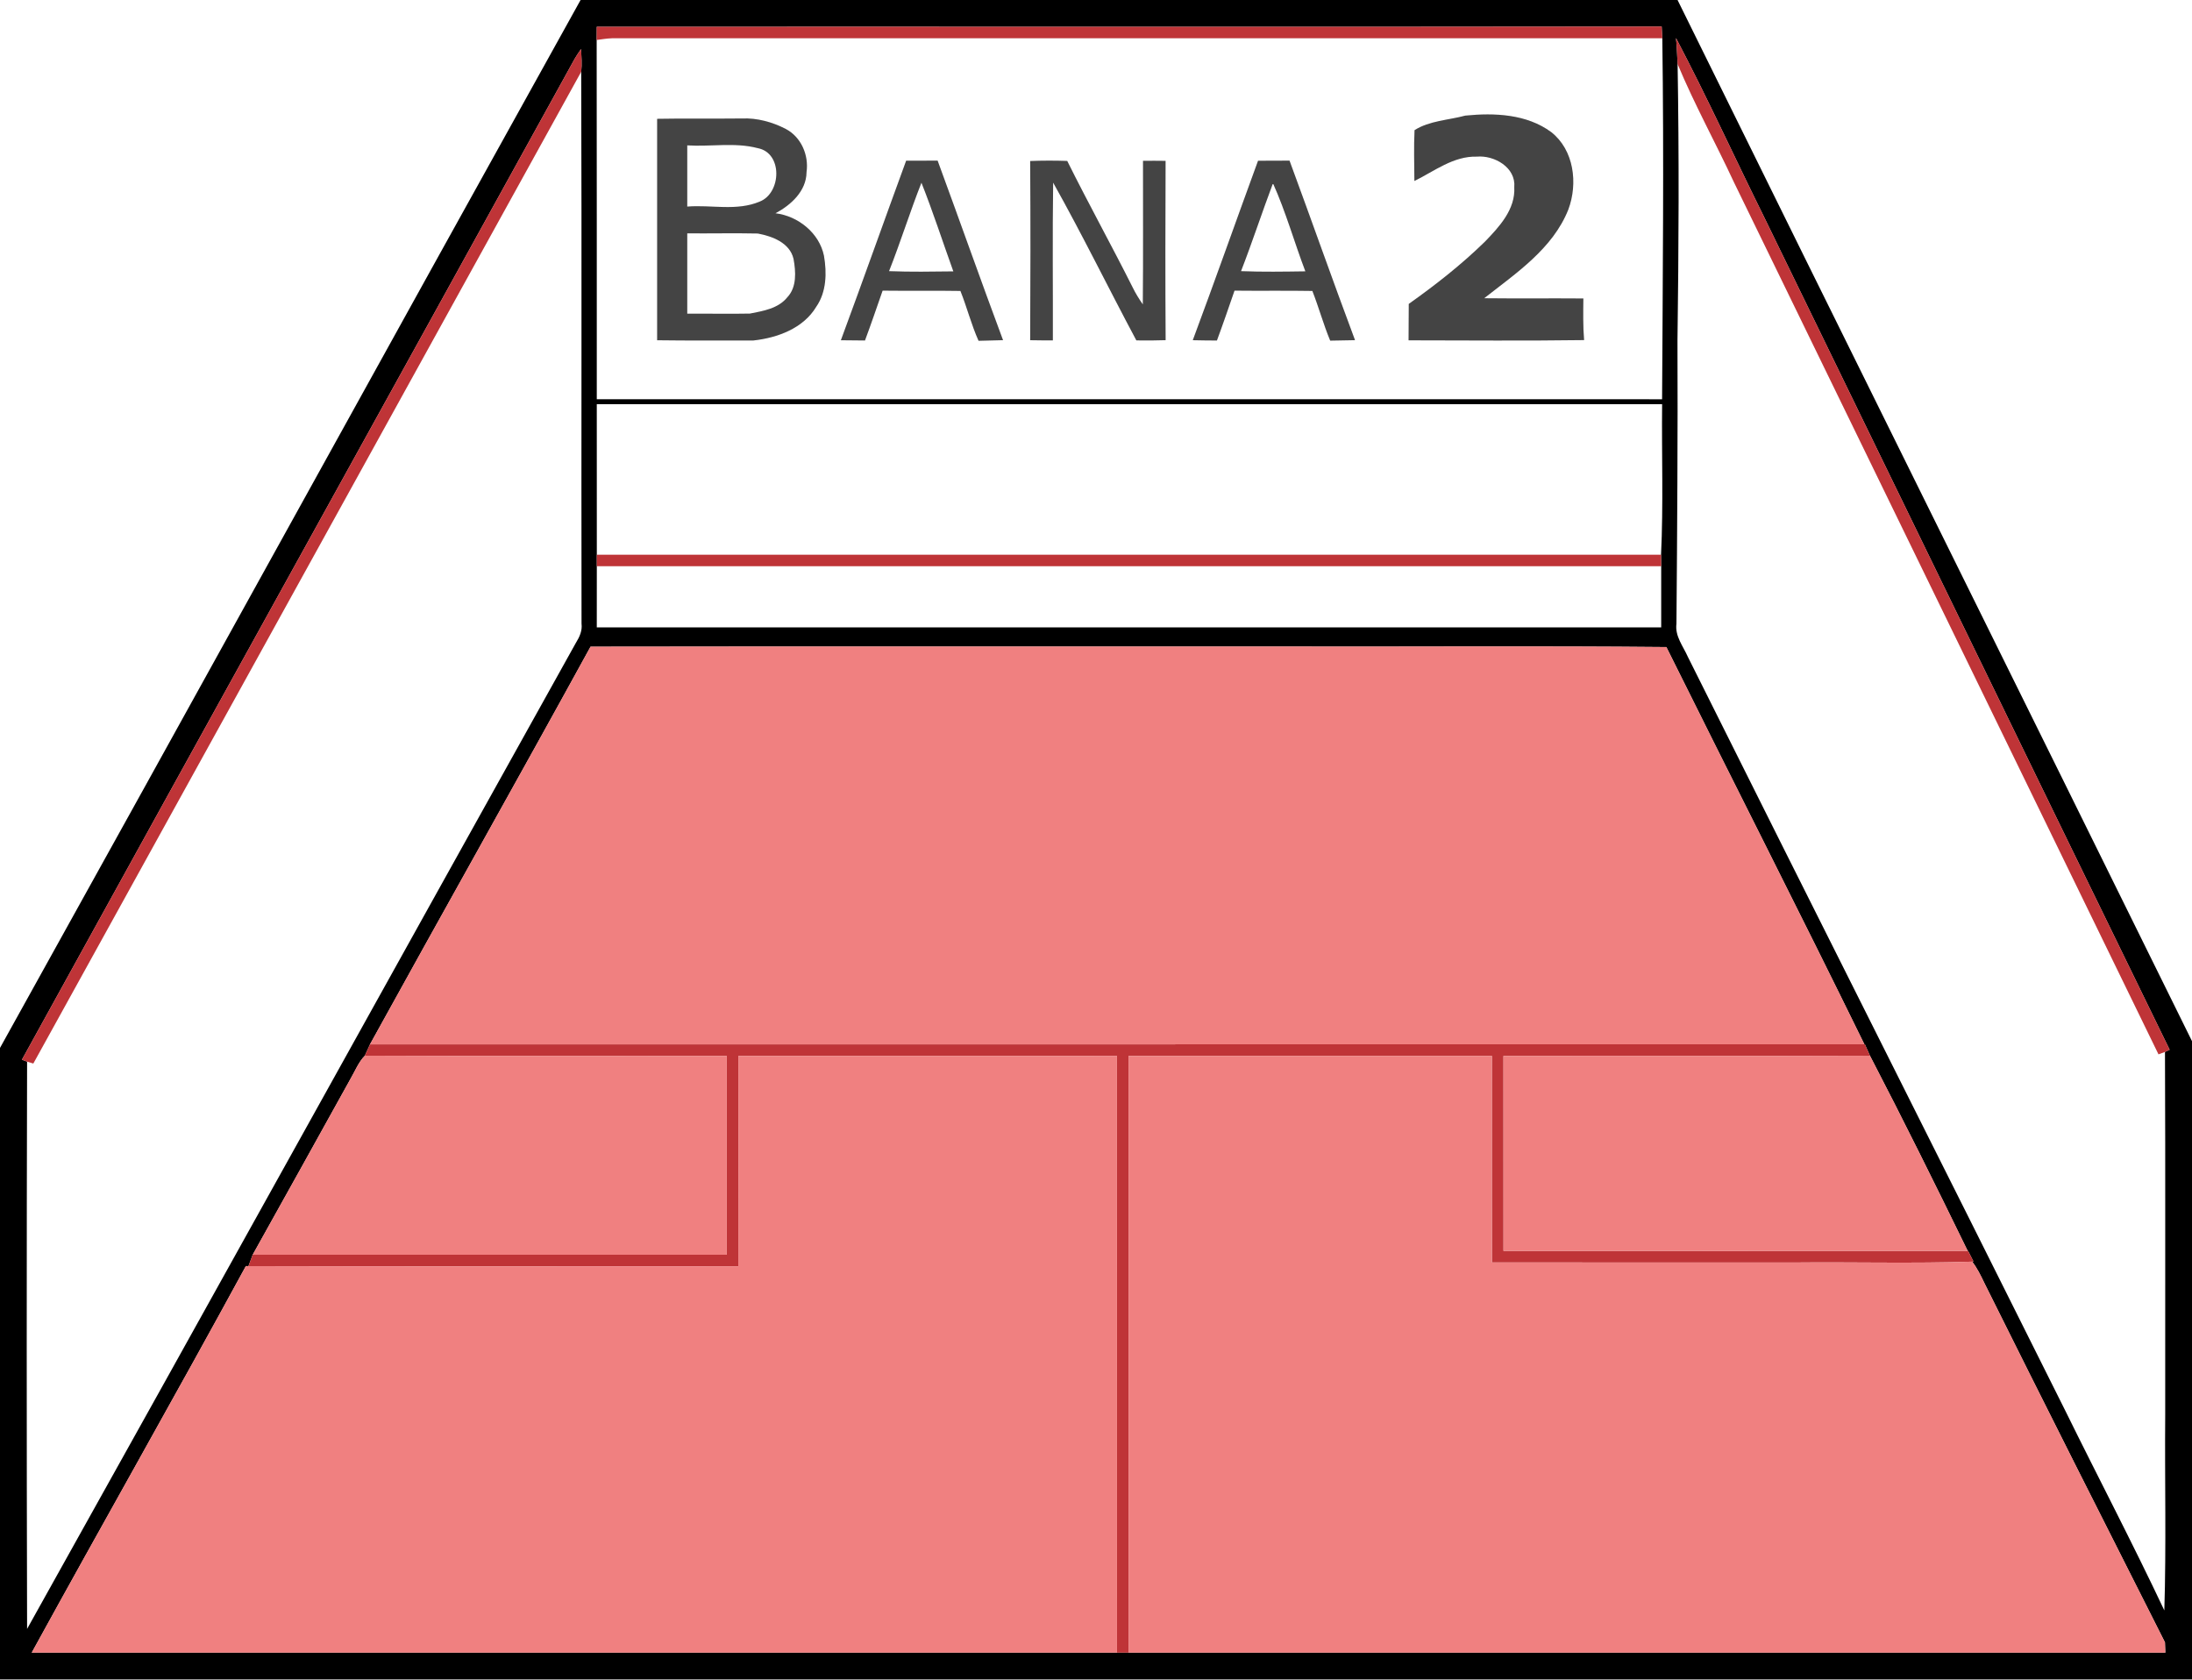
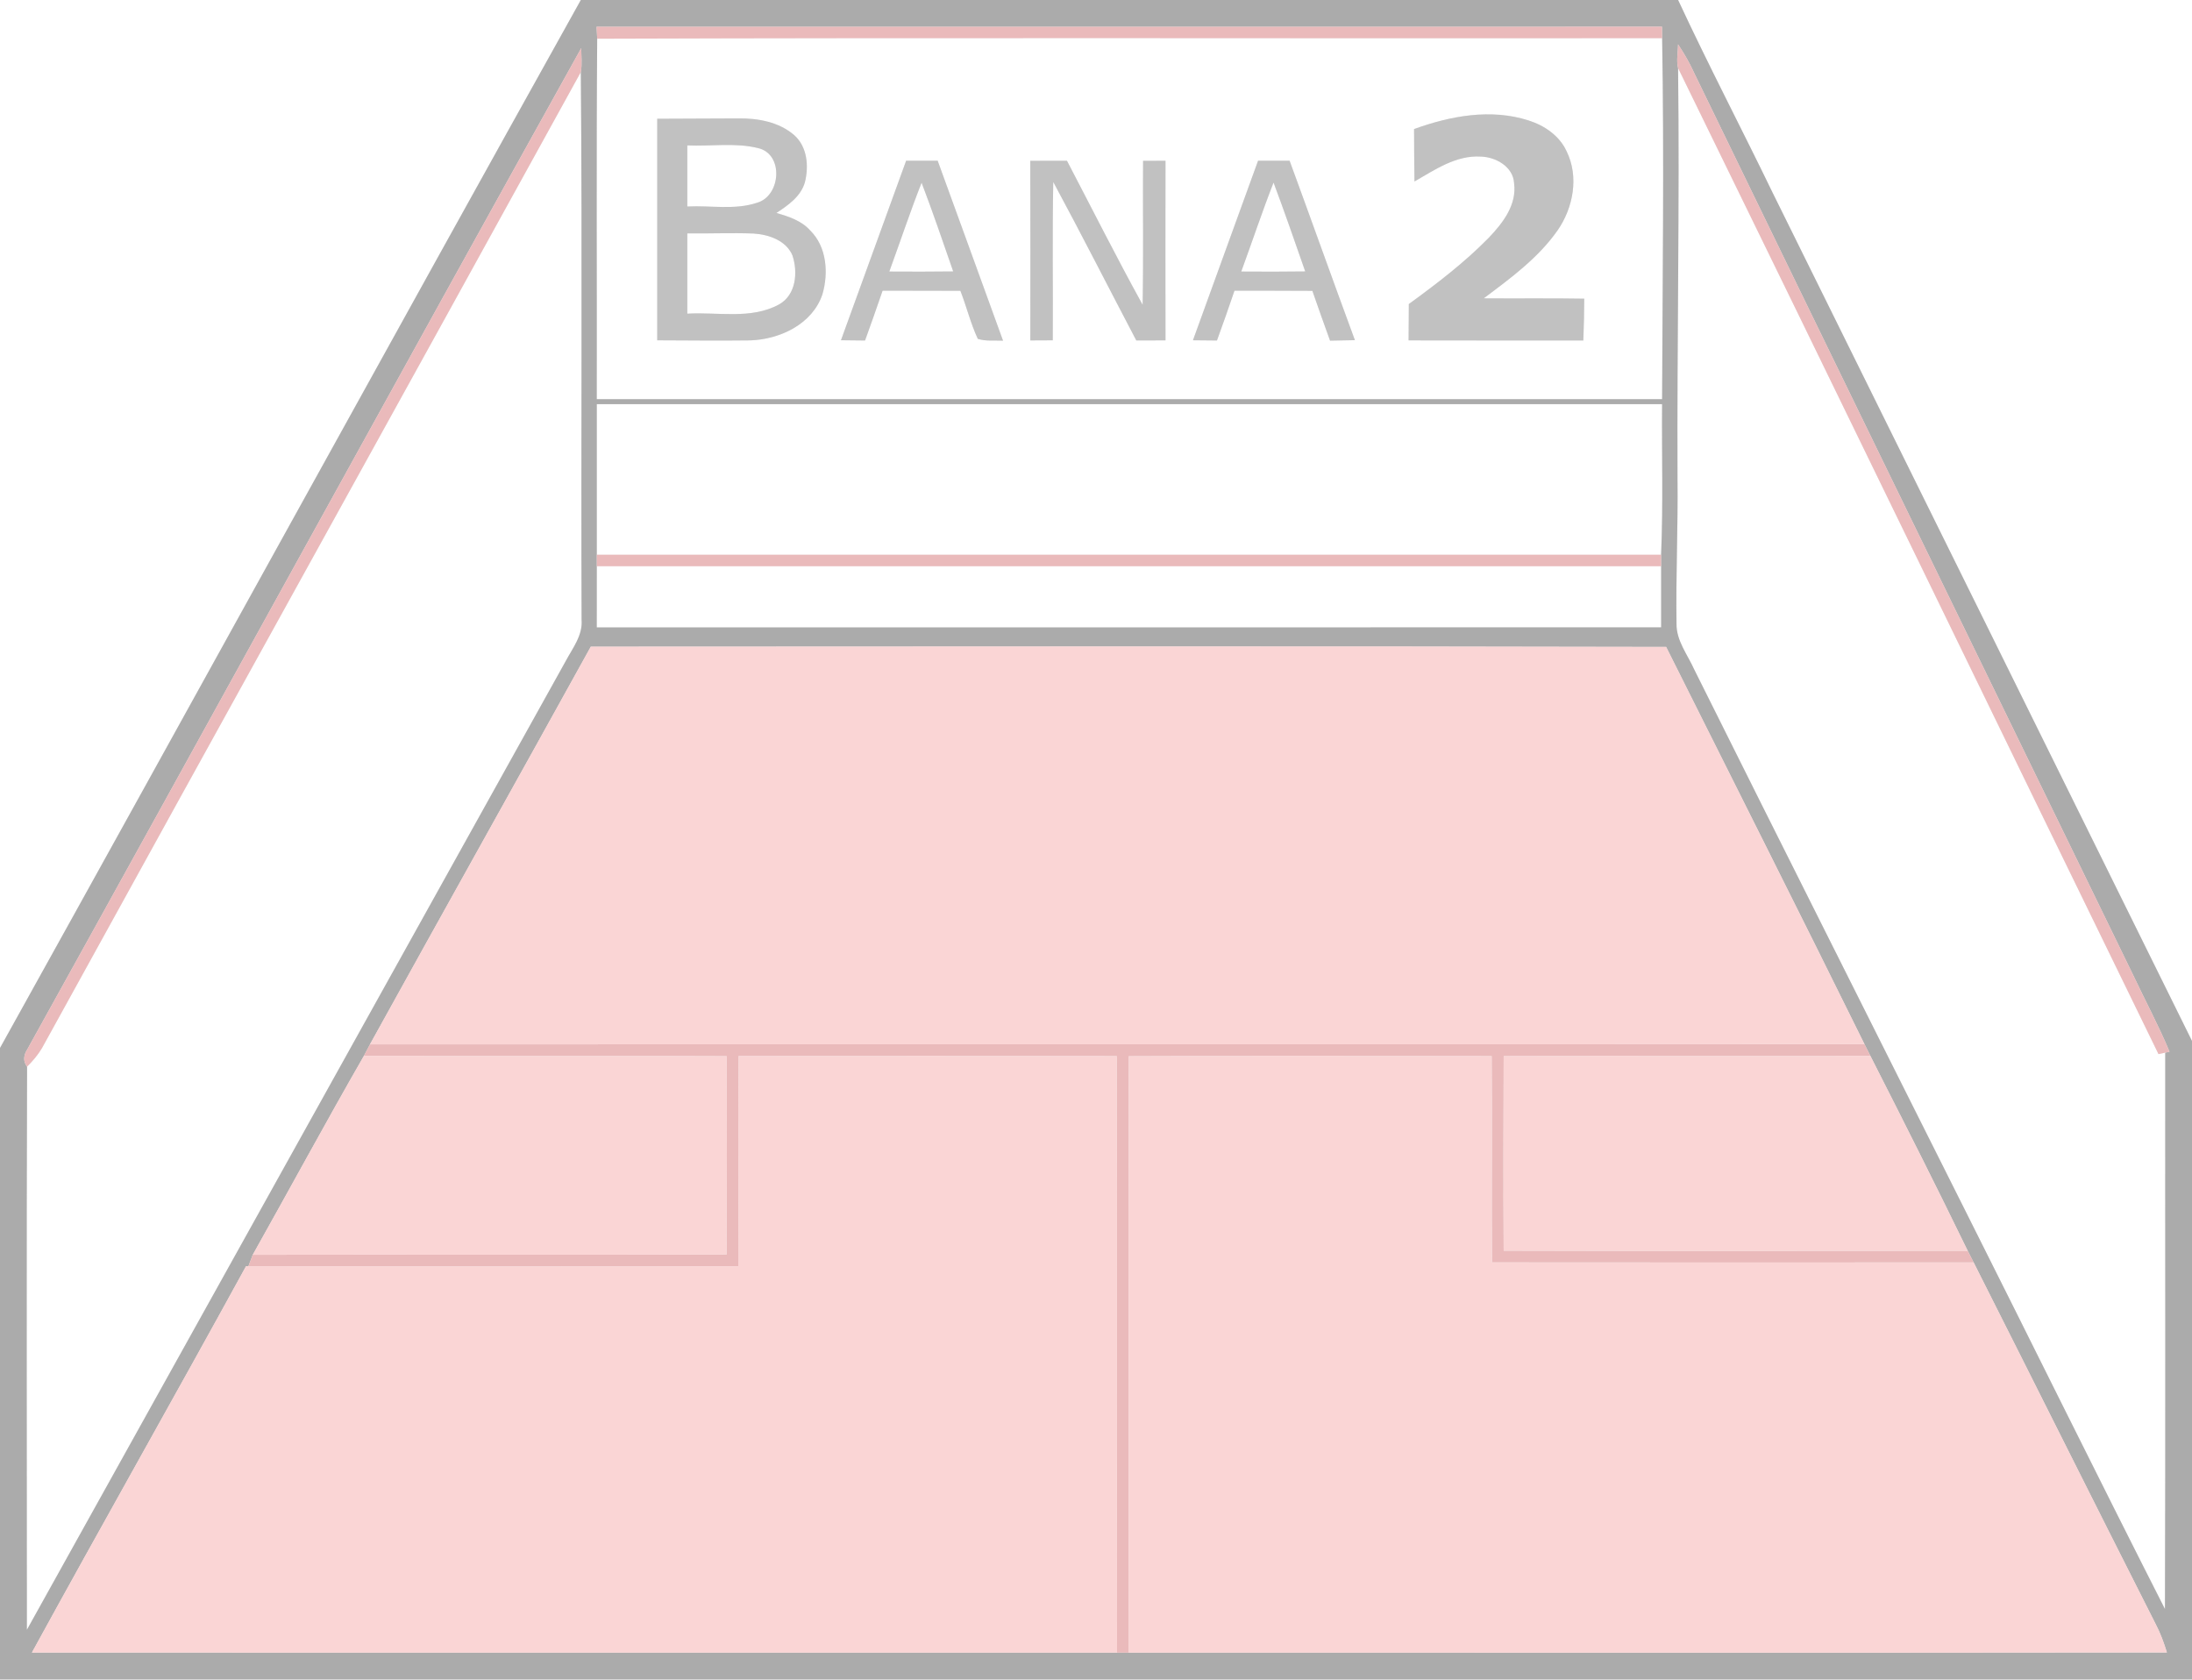
<svg xmlns="http://www.w3.org/2000/svg" width="573pt" height="439pt" viewBox="0 0 573 439" version="1.1">
  <g id="#ffffffff">
-     <path fill="#ffffff" opacity="1.00" d=" M 0.00 0.00 L 151.77 0.00 C 101.06 91.24 50.70 182.68 0.00 273.93 L 0.00 0.00 Z" />
-     <path fill="#ffffff" opacity="1.00" d=" M 438.52 0.00 L 573.00 0.00 L 573.00 272.16 C 528.26 181.40 483.24 90.77 438.52 0.00 Z" />
-     <path fill="#ffffff" opacity="1.00" d=" M 155.97 10.45 C 157.30 10.25 158.63 10.06 159.98 10.00 C 251.50 10.00 343.02 10.00 434.54 10.00 C 434.98 41.45 434.65 72.92 434.48 104.37 C 341.65 104.35 248.83 104.37 156.00 104.36 C 155.98 73.06 156.03 41.75 155.97 10.45 M 369.77 34.02 C 369.55 38.44 369.71 42.88 369.73 47.31 C 374.94 44.75 379.92 40.77 386.04 40.94 C 390.61 40.53 396.31 43.76 395.84 48.94 C 396.17 54.74 391.91 59.30 388.16 63.18 C 382.03 69.17 375.25 74.49 368.26 79.44 C 368.23 82.62 368.24 85.79 368.21 88.96 C 383.51 88.98 398.80 89.11 414.09 88.90 C 413.79 85.28 413.86 81.64 413.90 78.02 C 405.26 77.95 396.61 78.06 387.97 77.96 C 396.31 71.40 405.91 65.01 409.97 54.77 C 412.52 47.95 411.47 39.23 405.50 34.53 C 399.09 29.80 390.65 29.46 383.04 30.22 C 378.63 31.41 373.68 31.54 369.77 34.02 M 171.78 31.06 C 171.80 50.35 171.80 69.65 171.78 88.94 C 180.17 89.06 188.56 88.98 196.95 89.00 C 203.21 88.31 209.98 85.85 213.37 80.19 C 216.05 76.33 216.16 71.33 215.39 66.86 C 214.17 60.91 208.63 56.46 202.71 55.75 C 206.75 53.60 210.78 49.95 210.83 45.02 C 211.47 40.58 209.44 35.82 205.39 33.70 C 201.89 31.89 197.91 30.80 193.96 30.97 C 186.57 31.06 179.17 30.92 171.78 31.06 M 236.87 42.01 C 231.14 57.64 225.59 73.33 219.81 88.94 C 221.91 88.98 224.01 89.00 226.11 89.00 C 227.72 84.68 229.20 80.32 230.72 75.97 C 237.50 76.06 244.28 75.93 251.06 76.05 C 252.78 80.34 253.90 84.85 255.80 89.08 C 257.93 89.01 260.07 88.97 262.20 88.92 C 256.38 73.32 250.85 57.62 245.10 41.99 C 242.36 42.00 239.61 42.00 236.87 42.01 M 269.29 42.09 C 269.40 57.70 269.38 73.32 269.29 88.93 C 271.27 88.97 273.24 88.98 275.22 88.97 C 275.26 75.22 275.09 61.48 275.30 47.74 C 282.90 61.28 289.73 75.27 297.05 88.98 C 299.60 89.02 302.15 89.01 304.70 88.92 C 304.60 73.30 304.63 57.67 304.69 42.05 C 302.72 42.02 300.75 42.02 298.79 42.04 C 298.77 54.55 298.86 67.06 298.74 79.57 C 297.75 78.15 296.84 76.69 296.09 75.14 C 290.52 64.05 284.50 53.19 278.98 42.07 C 275.75 41.96 272.52 41.96 269.29 42.09 M 328.86 42.02 C 323.14 57.64 317.61 73.34 311.80 88.93 C 313.90 88.98 316.00 89.00 318.11 89.01 C 319.71 84.69 321.20 80.33 322.71 75.97 C 329.49 76.05 336.27 75.93 343.06 76.05 C 344.74 80.33 345.95 84.79 347.72 89.04 C 349.88 89.00 352.04 88.97 354.21 88.92 C 348.37 73.33 342.86 57.61 337.09 41.99 C 334.35 42.00 331.60 42.00 328.86 42.02 Z" />
-     <path fill="#ffffff" opacity="1.00" d=" M 438.53 16.73 C 442.91 27.26 448.45 37.28 453.26 47.63 C 490.26 123.61 527.24 199.61 564.24 275.60 C 564.66 275.44 565.51 275.13 565.94 274.97 C 566.08 306.63 565.96 338.30 566.00 369.96 C 565.86 386.96 566.29 403.98 565.77 420.97 C 557.50 403.44 548.49 386.25 539.93 368.86 C 507.13 303.09 474.02 237.48 441.22 171.71 C 439.98 168.91 437.79 166.27 438.23 163.04 C 438.43 138.36 438.60 113.68 438.50 89.00 C 438.83 64.92 438.94 40.81 438.53 16.73 Z" />
-     <path fill="#ffffff" opacity="1.00" d=" M 8.71 278.00 C 56.44 191.58 104.22 105.18 151.93 18.75 C 152.10 66.84 151.93 114.92 152.02 163.01 C 152.26 164.84 151.50 166.50 150.56 168.01 C 102.68 253.91 55.04 339.95 7.08 425.80 C 6.95 376.37 6.95 326.94 7.08 277.51 C 7.48 277.63 8.30 277.87 8.71 278.00 Z" />
-     <path fill="#ffffff" opacity="1.00" d=" M 179.65 38.00 C 185.76 38.39 192.09 37.15 198.05 38.72 C 204.68 39.95 204.27 50.49 198.58 52.70 C 192.61 55.24 185.93 53.49 179.65 54.00 C 179.65 48.67 179.65 43.33 179.65 38.00 Z" />
-     <path fill="#ffffff" opacity="1.00" d=" M 232.40 70.88 C 235.42 63.24 237.86 55.39 240.87 47.76 C 243.90 55.39 246.43 63.22 249.21 70.94 C 243.61 71.01 238.00 71.10 232.40 70.88 Z" />
-     <path fill="#ffffff" opacity="1.00" d=" M 332.76 47.91 C 336.12 55.35 338.32 63.29 341.23 70.93 C 335.62 71.01 330.01 71.10 324.41 70.88 C 327.36 63.29 329.89 55.53 332.76 47.91 Z" />
-     <path fill="#ffffff" opacity="1.00" d=" M 179.65 61.00 C 185.80 61.05 191.95 60.91 198.10 61.04 C 201.89 61.76 206.43 63.44 207.43 67.64 C 208.04 70.97 208.33 75.05 205.81 77.71 C 203.45 80.65 199.51 81.29 196.03 81.97 C 190.57 82.08 185.11 81.95 179.65 82.00 C 179.65 75.00 179.65 68.00 179.65 61.00 Z" />
-     <path fill="#ffffff" opacity="1.00" d=" M 156.00 105.64 C 248.83 105.63 341.66 105.64 434.49 105.64 C 434.35 118.76 434.83 131.89 434.21 145.00 C 341.47 145.00 248.74 145.00 156.01 145.00 C 155.99 131.88 156.00 118.76 156.00 105.64 Z" />
-     <path fill="#ffffff" opacity="1.00" d=" M 156.01 148.00 C 248.75 148.00 341.50 148.00 434.25 148.00 C 434.24 153.33 434.25 158.66 434.25 164.00 C 341.50 164.00 248.75 164.00 156.00 164.00 C 156.00 158.67 155.99 153.33 156.01 148.00 Z" />
+     <path fill="#ffffff" opacity="1.00" d=" M 0.00 0.00 L 151.83 0.00 C 101.00 91.19 50.71 182.69 0.00 273.94 L 0.00 0.00 Z" />
+     <path fill="#ffffff" opacity="1.00" d=" M 438.67 0.00 L 573.00 0.00 L 573.00 272.10 C 536.53 198.26 500.00 124.44 463.49 50.61 C 455.31 33.70 446.59 17.04 438.67 0.00 Z" />
+     <path fill="#ffffff" opacity="1.00" d=" M 156.11 10.12 C 248.90 9.80 341.69 10.08 434.49 9.98 C 435.03 41.44 434.60 72.89 434.48 104.35 C 341.65 104.36 248.83 104.36 156.00 104.35 C 156.06 72.94 155.86 41.53 156.11 10.12 M 369.64 33.74 C 369.66 38.31 369.68 42.87 369.75 47.44 C 375.08 44.39 380.60 40.54 387.05 40.93 C 390.98 41.02 395.57 43.57 395.79 47.90 C 396.55 53.54 392.82 58.33 389.17 62.15 C 382.83 68.63 375.58 74.15 368.27 79.48 C 368.24 82.65 368.23 85.81 368.21 88.98 C 383.44 89.03 398.66 88.99 413.89 89.00 C 414.04 85.36 414.12 81.71 414.13 78.07 C 405.37 77.92 396.61 78.05 387.86 77.98 C 394.87 72.73 402.11 67.44 407.19 60.18 C 411.27 54.28 412.78 46.18 409.53 39.57 C 407.68 35.50 403.75 32.80 399.59 31.49 C 389.76 28.31 379.11 30.29 369.64 33.74 M 171.80 31.04 C 171.79 50.35 171.78 69.65 171.80 88.96 C 179.89 88.98 187.99 89.09 196.08 88.98 C 203.85 88.73 212.37 84.75 214.99 76.93 C 216.61 71.35 216.13 64.49 211.78 60.23 C 209.50 57.67 206.15 56.60 202.97 55.66 C 206.03 53.65 209.37 51.34 210.41 47.62 C 211.47 43.41 211.03 38.35 207.60 35.31 C 203.62 31.87 198.11 30.88 192.99 30.95 C 185.93 31.02 178.86 30.97 171.80 31.04 M 236.87 42.00 C 231.15 57.64 225.55 73.31 219.83 88.94 C 221.92 88.97 224.02 88.99 226.13 89.01 C 227.69 84.68 229.23 80.33 230.72 75.98 C 237.50 76.02 244.27 75.98 251.05 76.02 C 252.67 80.17 253.72 84.54 255.60 88.58 C 257.72 89.25 260.00 88.95 262.20 89.05 C 256.49 73.38 250.84 57.67 245.11 42.00 C 242.36 42.00 239.61 42.00 236.87 42.00 M 269.32 42.03 C 269.37 57.68 269.34 73.34 269.33 88.99 C 271.29 88.98 273.24 88.97 275.20 88.96 C 275.29 75.17 275.05 61.37 275.33 47.57 C 282.73 61.29 289.78 75.19 297.03 88.99 C 299.58 88.99 302.12 88.98 304.67 88.98 C 304.64 73.32 304.65 57.67 304.67 42.02 C 302.71 42.02 300.75 42.03 298.80 42.04 C 298.72 54.58 298.92 67.13 298.69 79.67 C 291.85 67.26 285.48 54.59 278.91 42.02 C 275.71 42.01 272.51 42.01 269.32 42.03 M 328.87 42.00 C 323.16 57.64 317.54 73.30 311.84 88.95 C 313.93 88.97 316.02 88.99 318.12 89.01 C 319.69 84.69 321.23 80.35 322.70 75.99 C 329.49 76.01 336.27 75.97 343.06 76.03 C 344.59 80.37 346.09 84.73 347.68 89.05 C 349.84 89.01 352.01 88.97 354.18 88.92 C 348.42 73.31 342.84 57.63 337.11 42.01 C 334.36 42.00 331.61 42.00 328.87 42.00 Z" />
+     <path fill="#ffffff" opacity="1.00" d=" M 438.66 17.80 C 480.67 103.64 522.32 189.66 564.24 275.54 C 564.68 275.45 565.56 275.25 566.00 275.16 C 565.96 323.64 566.09 372.12 565.93 420.60 C 548.43 386.16 531.34 351.50 514.00 316.98 C 490.32 269.67 466.50 222.42 442.91 175.07 C 441.17 171.15 438.18 167.51 438.25 163.03 C 438.06 150.35 438.66 137.68 438.51 125.01 C 438.36 89.27 439.08 53.54 438.66 17.80 Z" />
+     <path fill="#ffffff" opacity="1.00" d=" M 10.97 273.98 C 57.83 188.89 104.97 103.94 151.83 18.85 C 152.24 66.55 151.85 114.27 152.03 161.98 C 152.37 166.10 149.67 169.43 147.85 172.86 C 100.89 257.24 53.98 341.64 7.03 426.02 C 7.02 376.96 6.91 327.89 7.08 278.83 C 8.54 277.36 9.91 275.78 10.97 273.98 Z" />
+     <path fill="#ffffff" opacity="1.00" d=" M 179.67 38.01 C 185.80 38.29 192.09 37.23 198.11 38.70 C 204.95 40.20 204.15 51.23 197.89 53.00 C 192.04 54.96 185.72 53.66 179.67 53.98 C 179.65 48.66 179.65 43.34 179.67 38.01 Z" />
+     <path fill="#ffffff" opacity="1.00" d=" M 232.47 70.98 C 235.30 63.25 237.89 55.43 240.91 47.76 C 243.83 55.43 246.49 63.20 249.17 70.95 C 243.60 71.02 238.04 71.02 232.47 70.98 Z" />
+     <path fill="#ffffff" opacity="1.00" d=" M 324.47 70.98 C 327.31 63.24 329.91 55.41 332.91 47.73 C 335.81 55.42 338.47 63.19 341.19 70.95 C 335.61 71.03 330.04 71.02 324.47 70.98 Z" />
+     <path fill="#ffffff" opacity="1.00" d=" M 179.67 61.01 C 185.45 61.09 191.25 60.82 197.03 61.05 C 200.95 61.30 205.52 62.87 207.15 66.77 C 208.61 71.17 208.11 77.09 203.64 79.58 C 196.31 83.58 187.63 81.51 179.67 81.99 C 179.65 75.00 179.65 68.00 179.67 61.01 Z" />
+     <path fill="#ffffff" opacity="1.00" d=" M 156.01 105.65 C 248.83 105.64 341.65 105.64 434.48 105.65 C 434.37 118.77 434.78 131.89 434.22 145.00 C 341.48 145.00 248.74 145.00 156.01 145.00 C 155.99 131.88 156.00 118.77 156.01 105.65 Z" />
+     <path fill="#ffffff" opacity="1.00" d=" M 156.01 148.00 C 248.75 148.00 341.49 148.00 434.23 148.00 C 434.25 153.33 434.24 158.66 434.23 163.99 C 341.49 164.01 248.74 164.00 156.00 164.00 C 156.00 158.66 155.99 153.33 156.01 148.00 Z" />
  </g>
-   <g id="#000000ff">
-     <path fill="#000000" opacity="1.00" d=" M 151.77 0.00 L 438.52 0.00 C 483.24 90.77 528.26 181.40 573.00 272.16 L 573.00 439.00 L 0.00 439.00 L 0.00 273.93 C 50.70 182.68 101.06 91.24 151.77 0.00 M 156.00 7.00 C 155.99 8.15 155.98 9.30 155.97 10.45 C 156.03 41.75 155.98 73.06 156.00 104.36 C 248.83 104.37 341.65 104.35 434.48 104.37 C 434.65 72.92 434.98 41.45 434.54 10.00 C 434.50 9.24 434.42 7.70 434.37 6.94 C 341.58 7.07 248.79 6.95 156.00 7.00 M 438.11 9.94 C 438.36 12.20 438.40 14.47 438.53 16.73 C 438.94 40.81 438.83 64.92 438.50 89.00 C 438.60 113.68 438.43 138.36 438.23 163.04 C 437.79 166.27 439.98 168.91 441.22 171.71 C 474.02 237.48 507.13 303.09 539.93 368.86 C 548.49 386.25 557.50 403.44 565.77 420.97 C 566.29 403.98 565.86 386.96 566.00 369.96 C 565.96 338.30 566.08 306.63 565.94 274.97 C 566.24 274.83 566.85 274.54 567.16 274.40 C 531.76 201.91 496.54 129.33 461.19 56.82 C 453.44 41.22 446.23 25.34 438.11 9.94 M 150.24 15.34 C 102.13 102.59 53.82 189.74 5.73 277.00 C 6.07 277.13 6.74 277.38 7.08 277.51 C 6.95 326.94 6.95 376.37 7.08 425.80 C 55.04 339.95 102.68 253.91 150.56 168.01 C 151.50 166.50 152.26 164.84 152.02 163.01 C 151.93 114.92 152.10 66.84 151.93 18.75 C 152.16 16.78 151.99 14.79 151.90 12.81 C 151.31 13.63 150.76 14.47 150.24 15.34 M 156.00 105.64 C 156.00 118.76 155.99 131.88 156.01 145.00 C 156.01 145.75 156.01 147.25 156.01 148.00 C 155.99 153.33 156.00 158.67 156.00 164.00 C 248.75 164.00 341.50 164.00 434.25 164.00 C 434.25 158.66 434.24 153.33 434.25 148.00 C 434.24 147.25 434.22 145.75 434.21 145.00 C 434.83 131.89 434.35 118.76 434.49 105.64 C 341.66 105.64 248.83 105.63 156.00 105.64 M 154.37 169.04 C 135.31 203.78 115.84 238.30 96.71 273.00 C 96.27 273.98 95.82 274.96 95.37 275.95 C 93.74 277.62 92.87 279.85 91.71 281.85 C 83.20 297.25 74.62 312.61 66.05 327.99 C 65.68 328.97 65.31 329.97 64.94 330.96 L 64.27 330.95 C 45.87 364.77 26.82 398.24 8.29 432.00 C 102.86 432.00 197.42 432.01 291.99 431.99 C 292.74 431.99 294.26 431.99 295.01 431.99 C 385.35 432.01 475.69 432.00 566.03 432.00 C 566.00 431.32 565.95 429.97 565.93 429.30 C 550.13 398.01 534.31 366.74 518.71 335.35 C 517.79 333.42 516.85 331.49 515.54 329.79 L 515.89 329.77 C 515.54 329.07 514.82 327.67 514.46 326.97 L 514.36 326.97 C 506.03 309.88 497.58 292.83 488.82 275.96 C 488.36 274.97 487.92 273.97 487.49 272.98 L 487.36 272.98 C 470.36 238.25 452.78 203.78 435.60 169.14 C 401.76 168.81 367.90 169.09 334.05 169.00 C 274.16 169.03 214.27 168.94 154.37 169.04 Z" />
+   <g id="#abababff">
+     <path fill="#ababab" opacity="1.00" d=" M 151.83 0.00 L 438.67 0.00 C 446.59 17.04 455.31 33.70 463.49 50.61 C 500.00 124.44 536.53 198.26 573.00 272.10 L 573.00 439.00 L 0.00 439.00 L 0.00 273.94 C 50.71 182.69 101.00 91.19 151.83 0.00 M 155.95 7.00 C 155.99 7.78 156.07 9.34 156.11 10.12 C 155.86 41.53 156.06 72.94 156.00 104.35 C 248.83 104.36 341.65 104.36 434.48 104.35 C 434.60 72.89 435.03 41.44 434.49 9.98 C 434.48 9.24 434.46 7.74 434.45 6.99 C 341.61 7.00 248.78 7.00 155.95 7.00 M 7.16 274.26 C 6.22 275.70 5.93 277.36 7.08 278.83 C 6.91 327.89 7.02 376.96 7.03 426.02 C 53.98 341.64 100.89 257.24 147.85 172.86 C 149.67 169.43 152.37 166.10 152.03 161.98 C 151.85 114.27 152.24 66.55 151.83 18.85 C 152.20 16.78 151.94 14.66 151.94 12.58 C 103.46 99.68 55.52 187.09 7.16 274.26 M 438.65 11.59 C 438.65 13.65 438.16 15.78 438.66 17.80 C 439.08 53.54 438.36 89.27 438.51 125.01 C 438.66 137.68 438.06 150.35 438.25 163.03 C 438.18 167.51 441.17 171.15 442.91 175.07 C 466.50 222.42 490.32 269.67 514.00 316.98 C 531.34 351.50 548.43 386.16 565.93 420.60 C 566.09 372.12 565.96 323.64 566.00 275.16 L 567.12 274.91 C 564.34 268.21 560.89 261.82 557.80 255.26 C 519.50 176.58 481.15 97.92 442.92 19.20 C 441.73 16.54 440.26 14.01 438.65 11.59 M 156.01 105.65 C 156.00 118.77 155.99 131.88 156.01 145.00 C 156.01 145.75 156.01 147.25 156.01 148.00 C 155.99 153.33 156.00 158.66 156.00 164.00 C 248.74 164.00 341.49 164.01 434.23 163.99 C 434.24 158.66 434.25 153.33 434.23 148.00 C 434.23 147.25 434.22 145.75 434.22 145.00 C 434.78 131.89 434.37 118.77 434.48 105.65 C 341.65 105.64 248.83 105.64 156.01 105.65 M 154.44 169.04 C 135.27 203.73 115.88 238.30 96.71 273.00 C 96.19 273.99 95.66 274.99 95.14 275.98 C 85.24 293.20 75.80 310.68 66.07 328.00 C 65.69 328.99 65.31 329.98 64.93 330.98 L 64.32 330.98 C 45.83 364.74 26.83 398.22 8.34 431.98 C 102.89 432.02 197.45 432.00 292.00 431.99 C 292.75 431.99 294.25 431.99 295.00 431.99 C 385.48 431.98 475.96 432.07 566.44 431.95 C 565.65 429.42 564.76 426.93 563.53 424.59 C 547.58 393.10 531.83 361.51 515.92 330.00 C 515.39 328.98 514.88 327.97 514.37 326.96 C 506.06 309.89 497.53 292.92 488.92 276.00 C 488.40 274.98 487.89 273.96 487.38 272.94 C 470.27 238.25 452.83 203.71 435.54 169.11 C 341.84 168.88 248.14 169.02 154.44 169.04 Z" />
  </g>
-   <g id="#bf3437ff">
-     <path fill="#bf3437" opacity="1.00" d=" M 156.00 7.00 C 248.79 6.95 341.58 7.07 434.37 6.94 C 434.42 7.70 434.50 9.24 434.54 10.00 C 343.02 10.00 251.50 10.00 159.98 10.00 C 158.63 10.06 157.30 10.25 155.97 10.45 C 155.98 9.30 155.99 8.15 156.00 7.00 Z" />
-     <path fill="#bf3437" opacity="1.00" d=" M 438.11 9.94 C 446.23 25.34 453.44 41.22 461.19 56.82 C 496.54 129.33 531.76 201.91 567.16 274.40 C 566.85 274.54 566.24 274.83 565.94 274.97 C 565.51 275.13 564.66 275.44 564.24 275.60 C 527.24 199.61 490.26 123.61 453.26 47.63 C 448.45 37.28 442.91 27.26 438.53 16.73 C 438.40 14.47 438.36 12.20 438.11 9.94 Z" />
-     <path fill="#bf3437" opacity="1.00" d=" M 150.24 15.34 C 150.76 14.47 151.31 13.63 151.90 12.81 C 151.99 14.79 152.16 16.78 151.93 18.75 C 104.22 105.18 56.44 191.58 8.71 278.00 C 8.30 277.87 7.48 277.63 7.08 277.51 C 6.74 277.38 6.07 277.13 5.73 277.00 C 53.82 189.74 102.13 102.59 150.24 15.34 Z" />
-     <path fill="#bf3437" opacity="1.00" d=" M 156.01 145.00 C 248.74 145.00 341.47 145.00 434.21 145.00 C 434.22 145.75 434.24 147.25 434.25 148.00 C 341.50 148.00 248.75 148.00 156.01 148.00 C 156.01 147.25 156.01 145.75 156.01 145.00 Z" />
-     <path fill="#bf3437" opacity="1.00" d=" M 96.71 273.00 C 226.93 272.97 357.15 273.00 487.36 272.98 L 487.49 272.98 C 487.92 273.97 488.36 274.97 488.82 275.96 C 456.88 276.09 424.95 275.97 393.01 276.02 C 393.02 293.01 393.01 309.99 393.02 326.98 C 433.46 326.98 473.91 327.00 514.36 326.97 L 514.46 326.97 C 514.82 327.67 515.54 329.07 515.89 329.77 L 515.54 329.79 C 500.05 330.31 484.52 329.86 469.02 330.02 C 442.68 330.00 416.34 330.04 390.00 330.00 C 389.96 312.01 389.99 294.01 389.99 276.02 C 358.33 276.01 326.67 276.01 295.01 276.02 C 295.02 328.01 295.02 380.00 295.01 431.99 C 294.26 431.99 292.74 431.99 291.99 431.99 C 291.98 380.00 291.99 328.00 291.98 276.01 C 258.99 276.03 226.00 276.01 193.01 276.02 C 193.01 294.35 193.03 312.67 193.00 331.00 C 150.31 331.00 107.63 331.08 64.94 330.96 C 65.31 329.97 65.68 328.97 66.05 327.99 C 107.36 327.97 148.67 328.00 189.98 327.98 C 189.98 310.66 189.99 293.34 189.98 276.02 C 158.44 275.97 126.91 276.10 95.37 275.95 C 95.82 274.96 96.27 273.98 96.71 273.00 Z" />
+   <g id="#eababbff">
+     <path fill="#eababb" opacity="1.00" d=" M 155.95 7.00 C 248.78 7.00 341.61 7.00 434.45 6.99 C 434.46 7.74 434.48 9.24 434.49 9.98 C 341.69 10.08 248.90 9.80 156.11 10.12 C 156.07 9.34 155.99 7.78 155.95 7.00 Z" />
+     <path fill="#eababb" opacity="1.00" d=" M 7.16 274.26 C 55.52 187.09 103.46 99.68 151.94 12.58 C 151.94 14.66 152.20 16.78 151.83 18.85 C 104.97 103.94 57.83 188.89 10.97 273.98 C 9.91 275.78 8.54 277.36 7.08 278.83 C 5.93 277.36 6.22 275.70 7.16 274.26 Z" />
+     <path fill="#eababb" opacity="1.00" d=" M 438.65 11.59 C 440.26 14.01 441.73 16.54 442.92 19.20 C 481.15 97.92 519.50 176.58 557.80 255.26 C 560.89 261.82 564.34 268.21 567.12 274.91 L 566.00 275.16 C 565.56 275.25 564.68 275.45 564.24 275.54 C 522.32 189.66 480.67 103.64 438.66 17.80 C 438.16 15.78 438.65 13.65 438.65 11.59 Z" />
+     <path fill="#eababb" opacity="1.00" d=" M 156.01 145.00 C 248.74 145.00 341.48 145.00 434.22 145.00 C 434.22 145.75 434.23 147.25 434.23 148.00 C 341.49 148.00 248.75 148.00 156.01 148.00 C 156.01 147.25 156.01 145.75 156.01 145.00 Z" />
+     <path fill="#eababb" opacity="1.00" d=" M 96.71 273.00 C 226.94 272.93 357.16 273.05 487.38 272.94 C 487.89 273.96 488.40 274.98 488.92 276.00 C 456.97 276.09 425.02 275.93 393.07 276.06 C 393.00 293.02 392.96 309.97 393.07 326.93 C 433.51 327.05 473.94 326.97 514.37 326.96 C 514.88 327.97 515.39 328.98 515.92 330.00 C 473.95 330.02 431.98 330.04 390.02 329.99 C 389.86 312.02 390.10 294.04 389.93 276.06 C 358.31 276.00 326.68 275.95 295.06 276.09 C 294.96 328.05 295.06 380.02 295.00 431.99 C 294.25 431.99 292.75 431.99 292.00 431.99 C 291.92 380.01 292.07 328.04 291.93 276.06 C 258.98 275.98 226.02 276.00 193.07 276.05 C 192.92 294.36 193.11 312.67 192.99 330.99 C 150.30 331.04 107.61 331.05 64.93 330.98 C 65.31 329.98 65.69 328.99 66.07 328.00 C 107.36 327.92 148.64 328.07 189.93 327.93 C 190.02 310.64 190.02 293.36 189.95 276.08 C 158.34 275.91 126.74 276.11 95.14 275.98 C 95.66 274.99 96.19 273.99 96.71 273.00 Z" />
  </g>
-   <g id="#444444ff">
-     <path fill="#444444" opacity="1.00" d=" M 369.77 34.02 C 373.68 31.54 378.63 31.41 383.04 30.22 C 390.65 29.46 399.09 29.80 405.50 34.53 C 411.47 39.23 412.52 47.95 409.97 54.77 C 405.91 65.01 396.31 71.40 387.97 77.96 C 396.61 78.06 405.26 77.95 413.90 78.02 C 413.86 81.64 413.79 85.28 414.09 88.90 C 398.80 89.11 383.51 88.98 368.21 88.96 C 368.24 85.79 368.23 82.62 368.26 79.44 C 375.25 74.49 382.03 69.17 388.16 63.18 C 391.91 59.30 396.17 54.74 395.84 48.94 C 396.31 43.76 390.61 40.53 386.04 40.94 C 379.92 40.77 374.94 44.75 369.73 47.31 C 369.71 42.88 369.55 38.44 369.77 34.02 Z" />
-     <path fill="#444444" opacity="1.00" d=" M 171.78 31.06 C 179.17 30.92 186.57 31.06 193.96 30.97 C 197.91 30.80 201.89 31.89 205.39 33.70 C 209.44 35.82 211.47 40.58 210.83 45.02 C 210.78 49.95 206.75 53.60 202.71 55.75 C 208.63 56.46 214.17 60.91 215.39 66.86 C 216.16 71.33 216.05 76.33 213.37 80.19 C 209.98 85.85 203.21 88.31 196.95 89.00 C 188.56 88.98 180.17 89.06 171.78 88.94 C 171.80 69.65 171.80 50.35 171.78 31.06 M 179.65 38.00 C 179.65 43.33 179.65 48.67 179.65 54.00 C 185.93 53.49 192.61 55.24 198.58 52.70 C 204.27 50.49 204.68 39.95 198.05 38.72 C 192.09 37.15 185.76 38.39 179.65 38.00 M 179.65 61.00 C 179.65 68.00 179.65 75.00 179.65 82.00 C 185.11 81.95 190.57 82.08 196.03 81.97 C 199.51 81.29 203.45 80.65 205.81 77.71 C 208.33 75.05 208.04 70.97 207.43 67.64 C 206.43 63.44 201.89 61.76 198.10 61.04 C 191.95 60.91 185.80 61.05 179.65 61.00 Z" />
-     <path fill="#444444" opacity="1.00" d=" M 236.87 42.01 C 239.61 42.00 242.36 42.00 245.10 41.99 C 250.85 57.62 256.38 73.32 262.20 88.92 C 260.07 88.97 257.93 89.01 255.80 89.08 C 253.90 84.85 252.78 80.34 251.06 76.05 C 244.28 75.93 237.50 76.06 230.72 75.97 C 229.20 80.32 227.72 84.68 226.11 89.00 C 224.01 89.00 221.91 88.98 219.81 88.94 C 225.59 73.33 231.14 57.64 236.87 42.01 M 232.40 70.88 C 238.00 71.10 243.61 71.01 249.21 70.94 C 246.43 63.22 243.90 55.39 240.87 47.76 C 237.86 55.39 235.42 63.24 232.40 70.88 Z" />
-     <path fill="#444444" opacity="1.00" d=" M 269.29 42.09 C 272.52 41.96 275.75 41.96 278.98 42.07 C 284.50 53.19 290.52 64.05 296.09 75.14 C 296.84 76.69 297.75 78.15 298.74 79.57 C 298.86 67.06 298.77 54.55 298.79 42.04 C 300.75 42.02 302.72 42.02 304.69 42.05 C 304.63 57.67 304.60 73.30 304.70 88.92 C 302.15 89.01 299.60 89.02 297.05 88.98 C 289.73 75.27 282.90 61.28 275.30 47.74 C 275.09 61.48 275.26 75.22 275.22 88.97 C 273.24 88.98 271.27 88.97 269.29 88.93 C 269.38 73.32 269.40 57.70 269.29 42.09 Z" />
-     <path fill="#444444" opacity="1.00" d=" M 328.86 42.02 C 331.60 42.00 334.35 42.00 337.09 41.99 C 342.86 57.61 348.37 73.33 354.21 88.92 C 352.04 88.97 349.88 89.00 347.72 89.04 C 345.95 84.79 344.74 80.33 343.06 76.05 C 336.27 75.93 329.49 76.05 322.71 75.97 C 321.20 80.33 319.71 84.69 318.11 89.01 C 316.00 89.00 313.90 88.98 311.80 88.93 C 317.61 73.34 323.14 57.64 328.86 42.02 M 332.76 47.91 C 329.89 55.53 327.36 63.29 324.41 70.88 C 330.01 71.10 335.62 71.01 341.23 70.93 C 338.32 63.29 336.12 55.35 332.76 47.91 Z" />
+   <g id="#c1c1c1ff">
+     <path fill="#c1c1c1" opacity="1.00" d=" M 369.64 33.74 C 379.11 30.29 389.76 28.31 399.59 31.49 C 403.75 32.80 407.68 35.50 409.53 39.57 C 412.78 46.18 411.27 54.28 407.19 60.18 C 402.11 67.44 394.87 72.73 387.86 77.98 C 396.61 78.05 405.37 77.92 414.13 78.07 C 414.12 81.71 414.04 85.36 413.89 89.00 C 398.66 88.99 383.44 89.03 368.21 88.98 C 368.23 85.81 368.24 82.65 368.27 79.48 C 375.58 74.15 382.83 68.63 389.17 62.15 C 392.82 58.33 396.55 53.54 395.79 47.90 C 395.57 43.57 390.98 41.02 387.05 40.93 C 380.60 40.54 375.08 44.39 369.75 47.44 C 369.68 42.87 369.66 38.31 369.64 33.74 Z" />
+     <path fill="#c1c1c1" opacity="1.00" d=" M 171.80 31.04 C 178.86 30.97 185.93 31.02 192.99 30.95 C 198.11 30.88 203.62 31.87 207.60 35.31 C 211.03 38.35 211.47 43.41 210.41 47.62 C 209.37 51.34 206.03 53.65 202.97 55.66 C 206.15 56.60 209.50 57.67 211.78 60.23 C 216.13 64.49 216.61 71.35 214.99 76.93 C 212.37 84.75 203.85 88.73 196.08 88.98 C 187.99 89.09 179.89 88.98 171.80 88.96 C 171.78 69.65 171.79 50.35 171.80 31.04 M 179.67 38.01 C 179.65 43.34 179.65 48.66 179.67 53.98 C 185.72 53.66 192.04 54.96 197.89 53.00 C 204.15 51.23 204.95 40.20 198.11 38.70 C 192.09 37.23 185.80 38.29 179.67 38.01 M 179.67 61.01 C 179.65 68.00 179.65 75.00 179.67 81.99 C 187.63 81.51 196.31 83.58 203.64 79.58 C 208.11 77.09 208.61 71.17 207.15 66.77 C 205.52 62.87 200.95 61.30 197.03 61.05 C 191.25 60.82 185.45 61.09 179.67 61.01 Z" />
+     <path fill="#c1c1c1" opacity="1.00" d=" M 236.87 42.00 C 239.61 42.00 242.36 42.00 245.11 42.00 C 250.84 57.67 256.49 73.38 262.20 89.05 C 260.00 88.95 257.72 89.25 255.60 88.58 C 253.72 84.54 252.67 80.17 251.05 76.02 C 244.27 75.98 237.50 76.02 230.72 75.98 C 229.23 80.33 227.69 84.68 226.13 89.01 C 224.02 88.99 221.92 88.97 219.83 88.94 C 225.55 73.31 231.15 57.64 236.87 42.00 M 232.47 70.98 C 238.04 71.02 243.60 71.02 249.17 70.95 C 246.49 63.20 243.83 55.43 240.91 47.76 C 237.89 55.43 235.30 63.25 232.47 70.98 Z" />
+     <path fill="#c1c1c1" opacity="1.00" d=" M 269.32 42.03 C 272.51 42.01 275.71 42.01 278.91 42.02 C 285.48 54.59 291.85 67.26 298.69 79.67 C 298.92 67.13 298.72 54.58 298.80 42.04 C 300.75 42.03 302.71 42.02 304.67 42.02 C 304.65 57.67 304.64 73.32 304.67 88.98 C 302.12 88.98 299.58 88.99 297.03 88.99 C 289.78 75.19 282.73 61.29 275.33 47.57 C 275.05 61.37 275.29 75.17 275.20 88.96 C 273.24 88.97 271.29 88.98 269.33 88.99 C 269.34 73.34 269.37 57.68 269.32 42.03 Z" />
+     <path fill="#c1c1c1" opacity="1.00" d=" M 328.87 42.00 C 331.61 42.00 334.36 42.00 337.11 42.01 C 342.84 57.63 348.42 73.31 354.18 88.92 C 352.01 88.97 349.84 89.01 347.68 89.05 C 346.09 84.73 344.59 80.37 343.06 76.03 C 336.27 75.97 329.49 76.01 322.70 75.99 C 321.23 80.35 319.69 84.69 318.12 89.01 C 316.02 88.99 313.93 88.97 311.84 88.95 C 317.54 73.30 323.16 57.64 328.87 42.00 M 324.47 70.98 C 330.04 71.02 335.61 71.03 341.19 70.95 C 338.47 63.19 335.81 55.42 332.91 47.73 C 329.91 55.41 327.31 63.24 324.47 70.98 Z" />
  </g>
-   <g id="#f08080ff">
-     <path fill="#f08080" opacity="1.00" d=" M 154.37 169.04 C 214.27 168.94 274.16 169.03 334.05 169.00 C 367.90 169.09 401.76 168.81 435.60 169.14 C 452.78 203.78 470.36 238.25 487.36 272.98 C 357.15 273.00 226.93 272.97 96.71 273.00 C 115.84 238.30 135.31 203.78 154.37 169.04 Z" />
-     <path fill="#f08080" opacity="1.00" d=" M 91.71 281.85 C 92.87 279.85 93.74 277.62 95.37 275.95 C 126.91 276.10 158.44 275.97 189.98 276.02 C 189.99 293.34 189.98 310.66 189.98 327.98 C 148.67 328.00 107.36 327.97 66.05 327.99 C 74.62 312.61 83.20 297.25 91.71 281.85 Z" />
-     <path fill="#f08080" opacity="1.00" d=" M 193.01 276.02 C 226.00 276.01 258.99 276.03 291.98 276.01 C 291.99 328.00 291.98 380.00 291.99 431.99 C 197.42 432.01 102.86 432.00 8.29 432.00 C 26.82 398.24 45.87 364.77 64.27 330.95 L 64.94 330.96 C 107.63 331.08 150.31 331.00 193.00 331.00 C 193.03 312.67 193.01 294.35 193.01 276.02 Z" />
-     <path fill="#f08080" opacity="1.00" d=" M 295.01 276.02 C 326.67 276.01 358.33 276.01 389.99 276.02 C 389.99 294.01 389.96 312.01 390.00 330.00 C 416.34 330.04 442.68 330.00 469.02 330.02 C 484.52 329.86 500.05 330.31 515.54 329.79 C 516.85 331.49 517.79 333.42 518.71 335.35 C 534.31 366.74 550.13 398.01 565.93 429.30 C 565.95 429.97 566.00 431.32 566.03 432.00 C 475.69 432.00 385.35 432.01 295.01 431.99 C 295.02 380.00 295.02 328.01 295.01 276.02 Z" />
-     <path fill="#f08080" opacity="1.00" d=" M 393.01 276.02 C 424.95 275.97 456.88 276.09 488.82 275.96 C 497.58 292.83 506.03 309.88 514.36 326.97 C 473.91 327.00 433.46 326.98 393.02 326.98 C 393.01 309.99 393.02 293.01 393.01 276.02 Z" />
+   <g id="#fad5d5ff">
+     <path fill="#fad5d5" opacity="1.00" d=" M 154.44 169.04 C 248.14 169.02 341.84 168.88 435.54 169.11 C 452.83 203.71 470.27 238.25 487.38 272.94 C 357.16 273.05 226.94 272.93 96.71 273.00 C 115.88 238.30 135.27 203.73 154.44 169.04 Z" />
+     <path fill="#fad5d5" opacity="1.00" d=" M 95.14 275.98 C 126.74 276.11 158.34 275.91 189.95 276.08 C 190.02 293.36 190.02 310.64 189.93 327.93 C 148.64 328.07 107.36 327.92 66.07 328.00 C 75.80 310.68 85.24 293.20 95.14 275.98 Z" />
+     <path fill="#fad5d5" opacity="1.00" d=" M 193.07 276.05 C 226.02 276.00 258.98 275.98 291.93 276.06 C 292.07 328.04 291.92 380.01 292.00 431.99 C 197.45 432.00 102.89 432.02 8.34 431.98 C 26.83 398.22 45.83 364.74 64.32 330.98 L 64.93 330.98 C 107.61 331.05 150.30 331.04 192.99 330.99 C 193.11 312.67 192.92 294.36 193.07 276.05 Z" />
+     <path fill="#fad5d5" opacity="1.00" d=" M 295.06 276.09 C 326.68 275.95 358.31 276.00 389.93 276.06 C 390.10 294.04 389.86 312.02 390.02 329.99 C 431.98 330.04 473.95 330.02 515.92 330.00 C 531.83 361.51 547.58 393.10 563.53 424.59 C 564.76 426.93 565.65 429.42 566.44 431.95 C 475.96 432.07 385.48 431.98 295.00 431.99 C 295.06 380.02 294.96 328.05 295.06 276.09 Z" />
+     <path fill="#fad5d5" opacity="1.00" d=" M 393.07 276.06 C 425.02 275.93 456.97 276.09 488.92 276.00 C 497.53 292.92 506.06 309.89 514.37 326.96 C 473.94 326.97 433.51 327.05 393.07 326.93 C 392.96 309.97 393.00 293.02 393.07 276.06 Z" />
  </g>
</svg>
